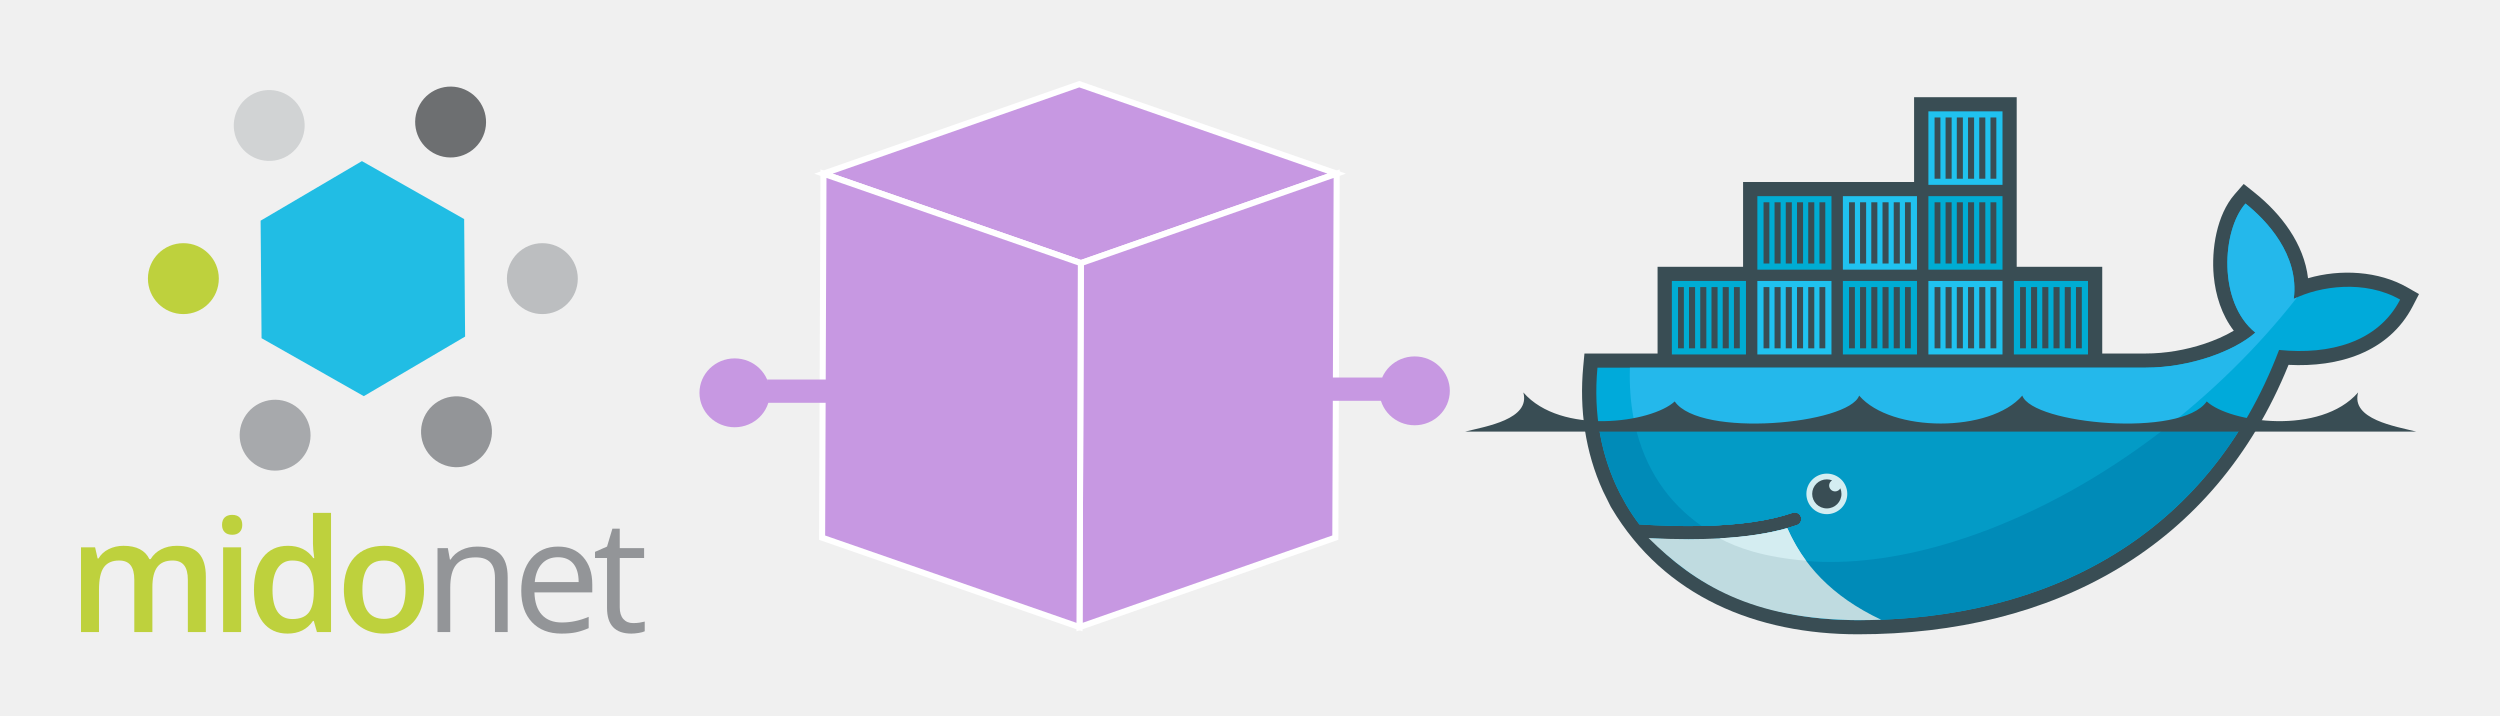
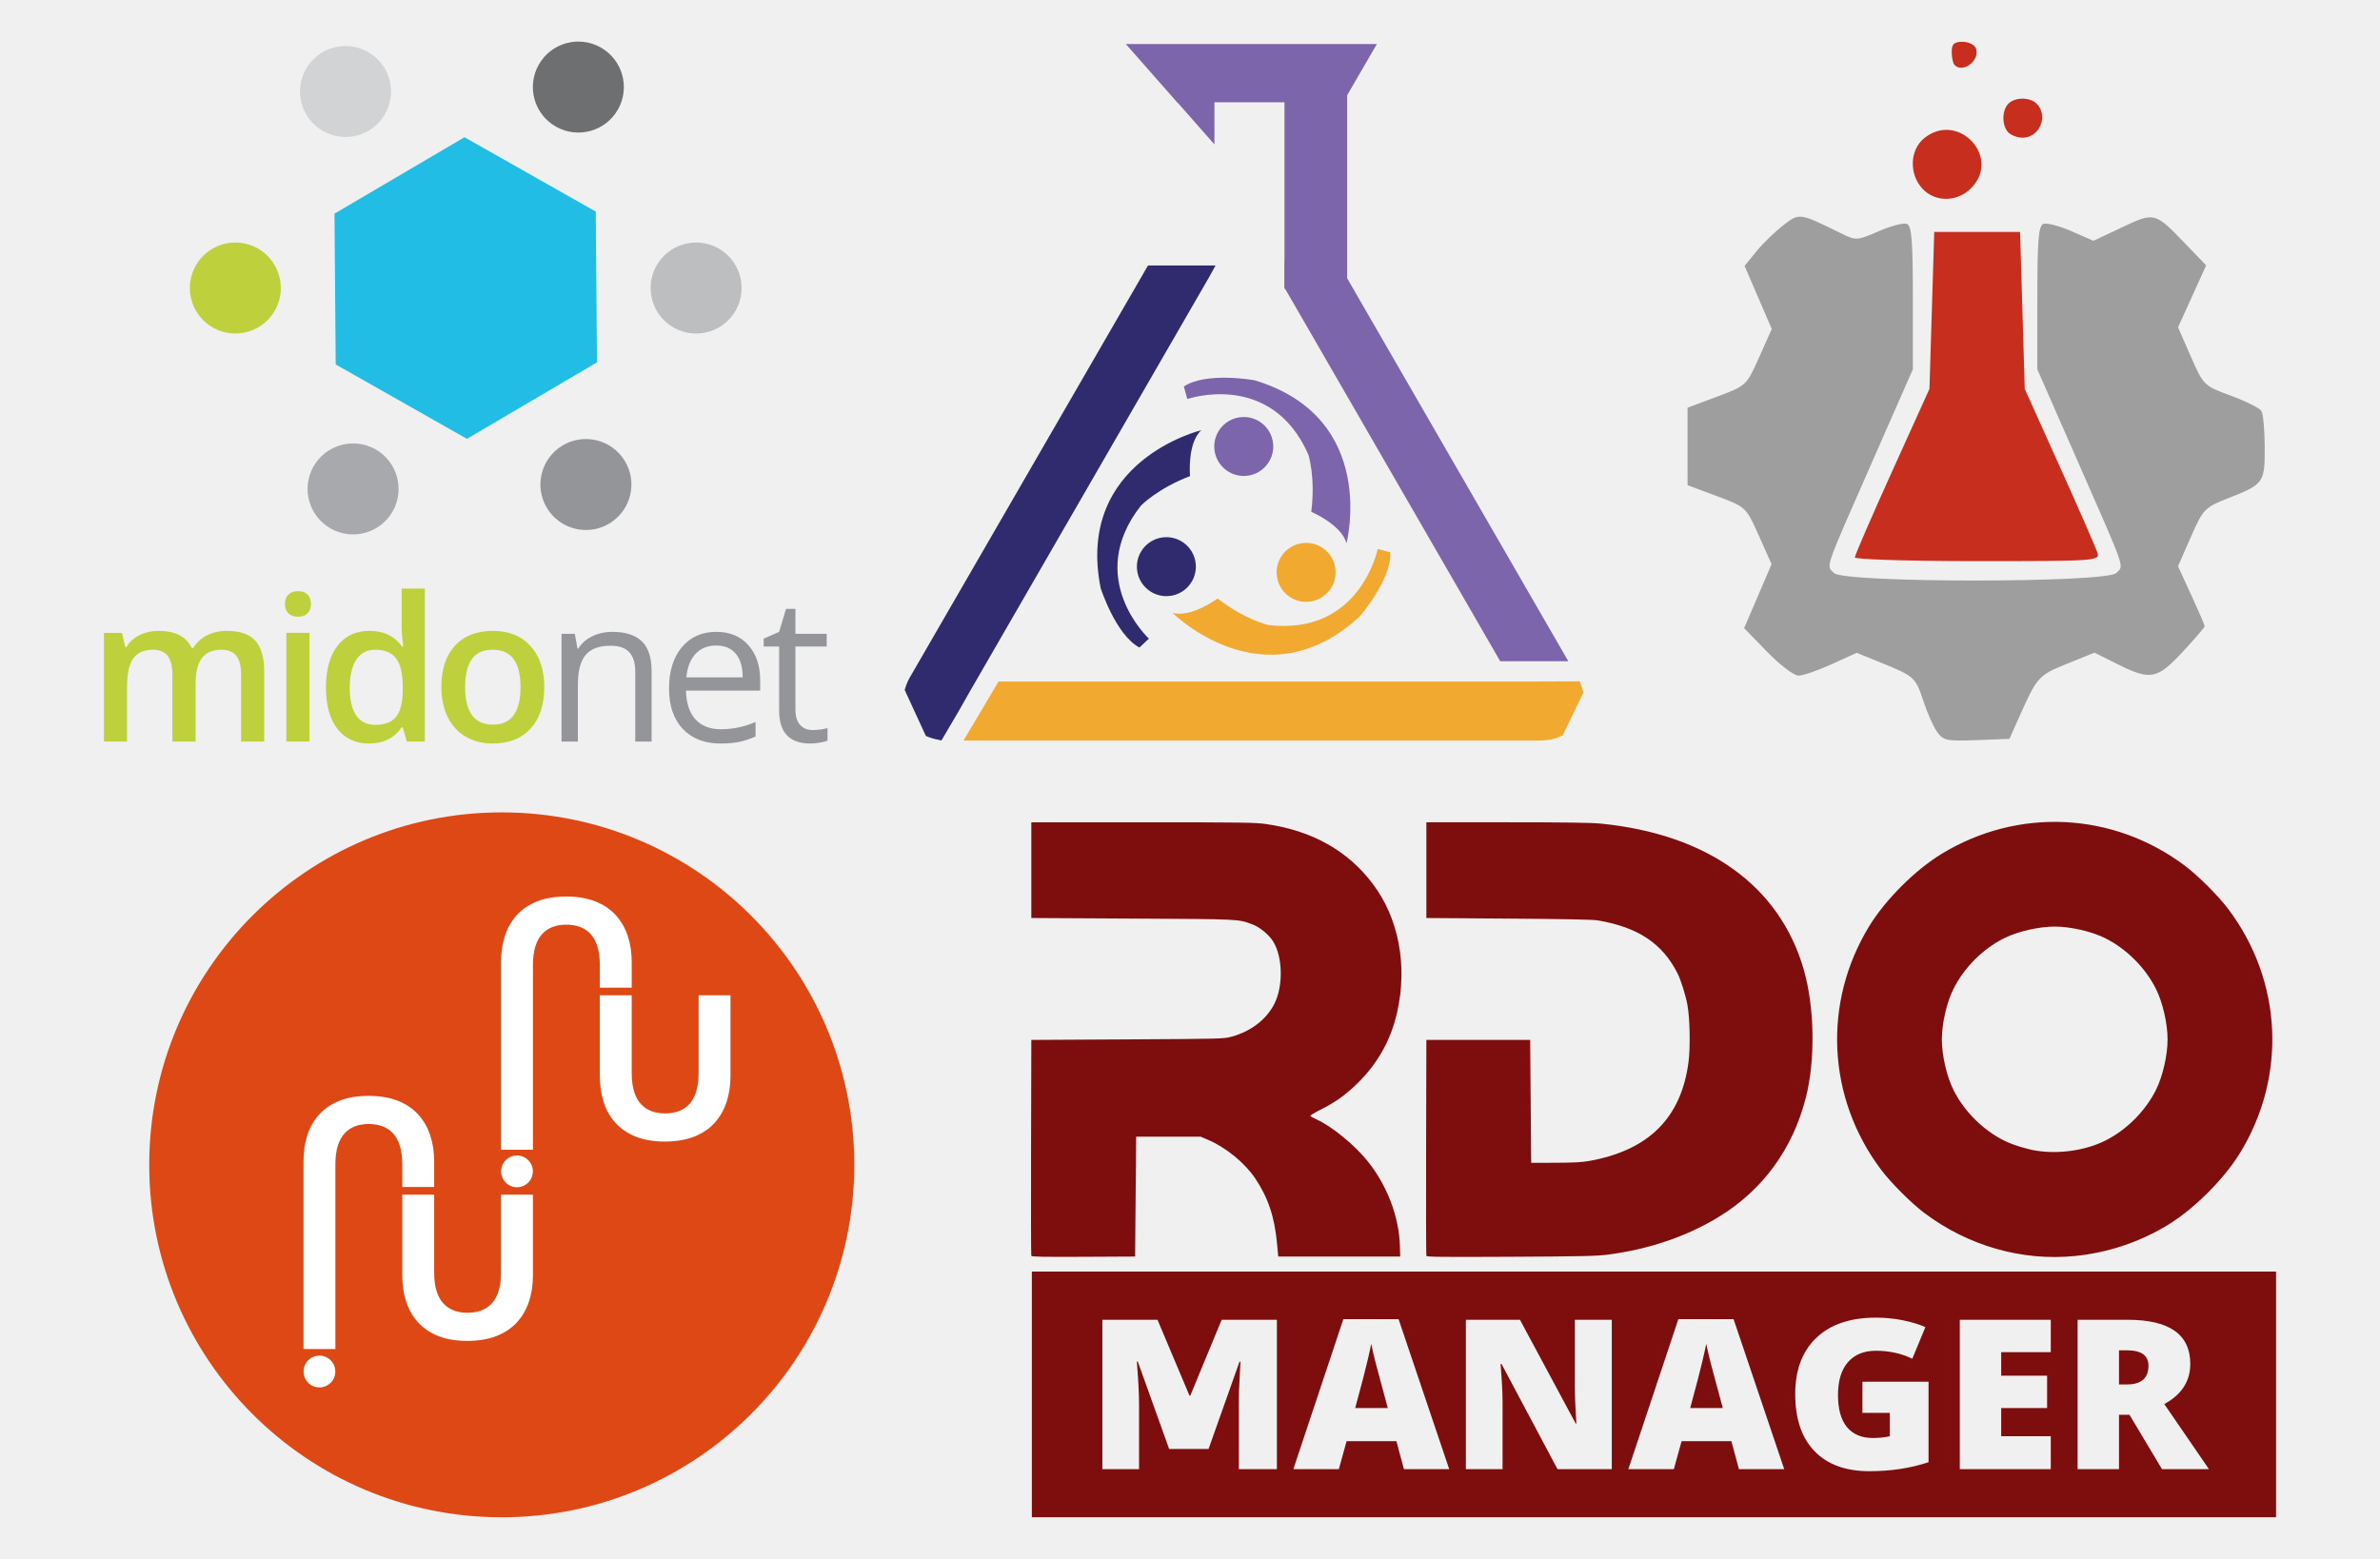
- <svg xmlns="http://www.w3.org/2000/svg" xmlns:xlink="http://www.w3.org/1999/xlink" id="svg21764" height="44.161mm" width="154.35mm" version="1.1" viewBox="0 0 546.912 156.478">
-   <defs>
+ <svg xmlns="http://www.w3.org/2000/svg" xmlns:xlink="http://www.w3.org/1999/xlink" id="svg21764" height="75.001mm" width="114.482mm" version="1.1" viewBox="0 0 405.648 265.752">
+   <defs id="defs15188">
    <clipPath id="SVGID_2_">
-       <use id="use5055" xlink:href="#SVGID_1_" height="100%" width="100%" y="0" x="0" overflow="visible" />
+       <use id="use5055" xlink:href="#SVGID_1_" height="100%" width="100%" y="0" x="0" overflow="visible" style="overflow:visible" />
    </clipPath>
    <rect id="SVGID_1_" y="-56.234" x="-56.164" height="275" width="800" />
  </defs>
-   <g id="layer1" transform="translate(-74.905 -53.588)">
-     <g id="g4332" transform="matrix(1.25 0 0 -1.25 83.991 222.24)">
-       <g id="g4323" transform="translate(-13.638 25.222)">
-         <path id="path22" d="m32.256 60.936c0 3.426 2.778 6.205 6.204 6.205 3.427 0 6.204-2.779 6.204-6.205 0-3.429-2.777-6.206-6.204-6.206-3.426 0-6.204 2.777-6.204 6.206" fill="#bed13d" />
-         <path id="path26" d="m95.084 60.936c0 3.426 2.778 6.205 6.203 6.205 3.428 0 6.204-2.779 6.204-6.205 0-3.429-2.776-6.206-6.204-6.206-3.425 0-6.203 2.777-6.203 6.206" fill="#bcbec0" />
-         <path id="path30" d="m50.248 93.032c2.922 1.786 6.741 0.864 8.53-2.058 1.786-2.923 0.865-6.741-2.057-8.53-2.924-1.788-6.742-0.866-8.531 2.058-1.786 2.922-0.866 6.742 2.058 8.53" fill="#d1d3d4" />
-         <path id="path34" d="m83.024 39.429c2.922 1.788 6.742 0.865 8.53-2.057 1.786-2.922 0.866-6.742-2.057-8.53-2.924-1.788-6.742-0.865-8.53 2.058-1.786 2.922-0.867 6.741 2.057 8.529" fill="#939598" />
-         <path id="path38" d="m88.265 93.753c2.987-1.673 4.052-5.457 2.379-8.444-1.676-2.99-5.457-4.054-8.446-2.379-2.99 1.676-4.055 5.456-2.377 8.447 1.673 2.987 5.455 4.052 8.444 2.376" fill="#6d6f71" />
-         <path id="path42" d="m57.548 38.946c2.987-1.675 4.054-5.455 2.379-8.446-1.676-2.988-5.457-4.052-8.445-2.377-2.99 1.676-4.054 5.455-2.379 8.446 1.674 2.988 5.456 4.053 8.445 2.377" fill="#a7a9ac" />
-         <path id="path46" d="m51.979 71.078 17.729 10.424 17.892-10.141 0.167-20.567-17.732-10.427-17.892 10.143-0.164 20.568z" fill="#21bde4" />
+   <g transform="matrix(1.25,0,0,-1.25,9.08383,156.7977)" id="g4332">
+     <g transform="translate(-13.638,25.222)" id="g4323">
+       <path style="fill:#bed13d" d="m 32.256,60.936 c 0,3.426 2.778,6.205 6.204,6.205 3.427,0 6.204,-2.779 6.204,-6.205 0,-3.429 -2.777,-6.206 -6.204,-6.206 -3.426,0 -6.204,2.777 -6.204,6.206" id="path22" />
+       <path style="fill:#bcbec0" d="m 95.084,60.936 c 0,3.426 2.778,6.205 6.203,6.205 3.428,0 6.204,-2.779 6.204,-6.205 0,-3.429 -2.776,-6.206 -6.204,-6.206 -3.425,0 -6.203,2.777 -6.203,6.206" id="path26" />
+       <path style="fill:#d1d3d4" d="m 50.248,93.032 c 2.922,1.786 6.741,0.864 8.53,-2.058 1.786,-2.923 0.865,-6.741 -2.057,-8.53 -2.924,-1.788 -6.742,-0.866 -8.531,2.058 -1.786,2.922 -0.866,6.742 2.058,8.53" id="path30" />
+       <path style="fill:#939598" d="m 83.024,39.429 c 2.922,1.788 6.742,0.865 8.53,-2.057 1.786,-2.922 0.866,-6.742 -2.057,-8.53 -2.924,-1.788 -6.742,-0.865 -8.53,2.058 -1.786,2.922 -0.867,6.741 2.057,8.529" id="path34" />
+       <path style="fill:#6d6f71" d="m 88.265,93.753 c 2.987,-1.673 4.052,-5.457 2.379,-8.444 -1.676,-2.99 -5.457,-4.054 -8.446,-2.379 -2.99,1.676 -4.055,5.456 -2.377,8.447 1.673,2.987 5.455,4.052 8.444,2.376" id="path38" />
+       <path style="fill:#a7a9ac" d="m 57.548,38.946 c 2.987,-1.675 4.054,-5.455 2.379,-8.446 -1.676,-2.988 -5.457,-4.052 -8.445,-2.377 -2.99,1.676 -4.054,5.455 -2.379,8.446 1.674,2.988 5.456,4.053 8.445,2.377" id="path42" />
+       <path style="fill:#21bde4" d="M 51.979,71.078 69.708,81.502 87.6,71.361 87.767,50.794 70.035,40.367 52.143,50.51 51.979,71.078 Z" id="path46" />
+     </g>
+     <g transform="matrix(0.59314,0,0,0.59314,-68.196,-3.9539)" id="g4314">
+       <g style="fill:#bed13d" id="g15205">
+         <path d="m 147.68,47.636 -5.334,0 0,15.417 c 0,1.912 -0.361,3.34 -1.085,4.282 -0.723,0.941 -1.853,1.414 -3.391,1.414 -2.047,0 -3.55,-0.667 -4.508,-2.001 -0.956,-1.334 -1.436,-3.553 -1.436,-6.657 l 0,-12.455 -5.309,0 0,25 4.158,0 0.744,-3.277 0.273,0 c 0.692,1.189 1.699,2.108 3.016,2.757 1.319,0.648 2.769,0.972 4.351,0.972 3.843,0 6.389,-1.312 7.639,-3.933 l 0.361,0 c 0.741,1.236 1.78,2.199 3.121,2.894 1.341,0.692 2.877,1.039 4.61,1.039 2.984,0 5.157,-0.754 6.52,-2.261 1.365,-1.506 2.046,-3.805 2.046,-6.895 l 0,-16.296 -5.311,0 0,15.417 c 0,1.912 -0.365,3.34 -1.096,4.282 -0.73,0.941 -1.864,1.414 -3.401,1.414 -2.065,0 -3.575,-0.644 -4.532,-1.934 -0.957,-1.287 -1.436,-3.266 -1.436,-5.932 l 0,-13.247 z" id="path50" />
+         <path d="m 173.86,47.637 -5.31,0 0,25 5.31,0 0,-25 z m -5.628,31.622 c 0,0.949 0.26,1.68 0.779,2.192 0.522,0.512 1.264,0.767 2.229,0.767 0.934,0 1.66,-0.255 2.18,-0.767 0.52,-0.512 0.78,-1.243 0.78,-2.192 0,-0.904 -0.26,-1.617 -0.78,-2.137 -0.52,-0.519 -1.246,-0.779 -2.18,-0.779 -0.965,0 -1.707,0.26 -2.229,0.779 -0.519,0.52 -0.779,1.233 -0.779,2.137" id="path52" />
+         <path d="m 189,51.481 c 2.187,0 3.773,0.61 4.771,1.839 0.994,1.228 1.505,3.224 1.535,5.978 l 0,0.749 c 0,3.148 -0.512,5.387 -1.535,6.712 -1.026,1.326 -2.629,1.99 -4.817,1.99 -1.867,0 -3.308,-0.758 -4.314,-2.271 -1.011,-1.516 -1.515,-3.676 -1.515,-6.477 0,-2.774 0.488,-4.885 1.469,-6.339 0.978,-1.454 2.447,-2.181 4.406,-2.181 m -1.424,-4.296 c -3.119,0 -5.553,1.131 -7.301,3.391 -1.748,2.26 -2.621,5.43 -2.621,9.515 0,4.1 0.886,7.291 2.657,9.573 1.769,2.283 4.222,3.424 7.358,3.424 3.282,0 5.784,-1.214 7.503,-3.638 l 0.269,0 c -0.254,1.792 -0.381,3.209 -0.381,4.248 l 0,9.109 5.333,0 0,-35.171 -4.161,0 -0.926,3.279 -0.246,0 c -1.705,-2.487 -4.2,-3.73 -7.484,-3.73" id="path56" />
+         <path d="m 209.65,60.182 c 0,-5.771 2.133,-8.657 6.396,-8.657 4.218,0 6.329,2.886 6.329,8.657 0,5.709 -2.124,8.567 -6.373,8.567 -2.233,0 -3.847,-0.738 -4.848,-2.216 -1.004,-1.477 -1.504,-3.593 -1.504,-6.351 m 18.193,0 c 0,-4.085 -1.047,-7.271 -3.14,-9.563 -2.096,-2.29 -5.011,-3.434 -8.746,-3.434 -2.337,0 -4.403,0.527 -6.195,1.581 -1.793,1.054 -3.173,2.569 -4.134,4.543 -0.965,1.974 -1.448,4.268 -1.448,6.873 0,4.052 1.039,7.218 3.118,9.493 2.081,2.275 5.01,3.413 8.792,3.413 3.618,0 6.481,-1.165 8.59,-3.492 2.109,-2.329 3.163,-5.467 3.163,-9.414" id="path60" />
      </g>
-       <g id="g4314" transform="matrix(.59314 0 0 .59314 -68.196 -3.9539)">
-         <g fill="#bed13d">
-           <path id="path50" d="m147.68 47.636h-5.334v15.417c0 1.912-0.361 3.34-1.085 4.282-0.723 0.941-1.853 1.414-3.391 1.414-2.047 0-3.55-0.667-4.508-2.001-0.956-1.334-1.436-3.553-1.436-6.657v-12.455h-5.309v25h4.158l0.744-3.277h0.273c0.692 1.189 1.699 2.108 3.016 2.757 1.319 0.648 2.769 0.972 4.351 0.972 3.843 0 6.389-1.312 7.639-3.933h0.361c0.741 1.236 1.78 2.199 3.121 2.894 1.341 0.692 2.877 1.039 4.61 1.039 2.984 0 5.157-0.754 6.52-2.261 1.365-1.506 2.046-3.805 2.046-6.895v-16.296h-5.311v15.417c0 1.912-0.365 3.34-1.096 4.282-0.73 0.941-1.864 1.414-3.401 1.414-2.065 0-3.575-0.644-4.532-1.934-0.957-1.287-1.436-3.266-1.436-5.932v-13.247z" />
-           <path id="path52" d="m173.86 47.637h-5.31v25h5.31v-25zm-5.628 31.622c0 0.949 0.26 1.68 0.779 2.192 0.522 0.512 1.264 0.767 2.229 0.767 0.934 0 1.66-0.255 2.18-0.767s0.78-1.243 0.78-2.192c0-0.904-0.26-1.617-0.78-2.137-0.52-0.519-1.246-0.779-2.18-0.779-0.965 0-1.707 0.26-2.229 0.779-0.519 0.52-0.779 1.233-0.779 2.137" />
-           <path id="path56" d="m189 51.481c2.187 0 3.773 0.61 4.771 1.839 0.994 1.228 1.505 3.224 1.535 5.978v0.749c0 3.148-0.512 5.387-1.535 6.712-1.026 1.326-2.629 1.99-4.817 1.99-1.867 0-3.308-0.758-4.314-2.271-1.011-1.516-1.515-3.676-1.515-6.477 0-2.774 0.488-4.885 1.469-6.339 0.978-1.454 2.447-2.181 4.406-2.181m-1.424-4.296c-3.119 0-5.553 1.131-7.301 3.391s-2.621 5.43-2.621 9.515c0 4.1 0.886 7.291 2.657 9.573 1.769 2.283 4.222 3.424 7.358 3.424 3.282 0 5.784-1.214 7.503-3.638h0.269c-0.254 1.792-0.381 3.209-0.381 4.248v9.109h5.333v-35.171h-4.161l-0.926 3.279h-0.246c-1.705-2.487-4.2-3.73-7.484-3.73" />
-           <path id="path60" d="m209.65 60.182c0-5.771 2.133-8.657 6.396-8.657 4.218 0 6.329 2.886 6.329 8.657 0 5.709-2.124 8.567-6.373 8.567-2.233 0-3.847-0.738-4.848-2.216-1.004-1.477-1.504-3.593-1.504-6.351m18.193 0c0-4.085-1.047-7.271-3.14-9.563-2.096-2.29-5.011-3.434-8.746-3.434-2.337 0-4.403 0.527-6.195 1.581-1.793 1.054-3.173 2.569-4.134 4.543-0.965 1.974-1.448 4.268-1.448 6.873 0 4.052 1.039 7.218 3.118 9.493 2.081 2.275 5.01 3.413 8.792 3.413 3.618 0 6.481-1.165 8.59-3.492 2.109-2.329 3.163-5.467 3.163-9.414" />
-         </g>
-         <g fill="#939598">
-           <path id="path64" d="m248.76 47.636v16.027c0 2.017-0.46 3.526-1.377 4.52-0.92 0.995-2.358 1.492-4.317 1.492-2.591 0-4.492-0.702-5.697-2.102-1.206-1.401-1.806-3.715-1.806-6.941v-12.996h-3.753v24.772h3.052l0.61-3.389h0.18c0.767 1.219 1.845 2.166 3.231 2.837 1.388 0.67 2.933 1.006 4.636 1.006 2.98 0 5.226-0.719 6.733-2.158 1.506-1.44 2.261-3.742 2.261-6.906v-16.162h-3.753z" />
-           <path id="path68" d="m267.35 69.719c-1.989 0-3.573-0.646-4.758-1.942-1.181-1.296-1.881-3.089-2.092-5.38h12.953c0 2.365-0.528 4.178-1.582 5.436-1.055 1.257-2.562 1.886-4.521 1.886m1.019-22.534c-3.664 0-6.551 1.117-8.668 3.344-2.119 2.232-3.177 5.328-3.177 9.291 0 3.993 0.982 7.166 2.948 9.516 1.969 2.35 4.608 3.527 7.924 3.527 3.103 0 5.558-1.021 7.368-3.064 1.81-2.042 2.711-4.735 2.711-8.08v-2.373h-17.063c0.076-2.908 0.808-5.117 2.204-6.622 1.392-1.508 3.355-2.26 5.886-2.26 2.667 0 5.304 0.555 7.911 1.672v-3.344c-1.326-0.574-2.582-0.985-3.761-1.233-1.185-0.25-2.613-0.374-4.283-0.374" />
-           <path id="path72" d="m289.56 50.282c0.662 0 1.303 0.047 1.921 0.146 0.616 0.097 1.107 0.2 1.47 0.304v-2.867c-0.409-0.196-1.007-0.359-1.797-0.487-0.793-0.127-1.503-0.193-2.139-0.193-4.789 0-7.185 2.523-7.185 7.571v14.737h-3.548v1.809l3.548 1.561 1.583 5.288h2.168v-5.743h7.188v-2.915h-7.188v-14.577c0-1.494 0.355-2.639 1.061-3.435 0.71-0.8 1.682-1.199 2.918-1.199" />
-         </g>
+       <g style="fill:#939598" id="g15211">
+         <path d="m 248.76,47.636 0,16.027 c 0,2.017 -0.46,3.526 -1.377,4.52 -0.92,0.995 -2.358,1.492 -4.317,1.492 -2.591,0 -4.492,-0.702 -5.697,-2.102 -1.206,-1.401 -1.806,-3.715 -1.806,-6.941 l 0,-12.996 -3.753,0 0,24.772 3.052,0 0.61,-3.389 0.18,0 c 0.767,1.219 1.845,2.166 3.231,2.837 1.388,0.67 2.933,1.006 4.636,1.006 2.98,0 5.226,-0.719 6.733,-2.158 1.506,-1.44 2.261,-3.742 2.261,-6.906 l 0,-16.162 -3.753,0 z" id="path64" />
+         <path d="m 267.35,69.719 c -1.989,0 -3.573,-0.646 -4.758,-1.942 -1.181,-1.296 -1.881,-3.089 -2.092,-5.38 l 12.953,0 c 0,2.365 -0.528,4.178 -1.582,5.436 -1.055,1.257 -2.562,1.886 -4.521,1.886 m 1.019,-22.534 c -3.664,0 -6.551,1.117 -8.668,3.344 -2.119,2.232 -3.177,5.328 -3.177,9.291 0,3.993 0.982,7.166 2.948,9.516 1.969,2.35 4.608,3.527 7.924,3.527 3.103,0 5.558,-1.021 7.368,-3.064 1.81,-2.042 2.711,-4.735 2.711,-8.08 l 0,-2.373 -17.063,0 c 0.076,-2.908 0.808,-5.117 2.204,-6.622 1.392,-1.508 3.355,-2.26 5.886,-2.26 2.667,0 5.304,0.555 7.911,1.672 l 0,-3.344 c -1.326,-0.574 -2.582,-0.985 -3.761,-1.233 -1.185,-0.25 -2.613,-0.374 -4.283,-0.374" id="path68" />
+         <path d="m 289.56,50.282 c 0.662,0 1.303,0.047 1.921,0.146 0.616,0.097 1.107,0.2 1.47,0.304 l 0,-2.867 c -0.409,-0.196 -1.007,-0.359 -1.797,-0.487 -0.793,-0.127 -1.503,-0.193 -2.139,-0.193 -4.789,0 -7.185,2.523 -7.185,7.571 l 0,14.737 -3.548,0 0,1.809 3.548,1.561 1.583,5.288 2.168,0 0,-5.743 7.188,0 0,-2.915 -7.188,0 0,-14.577 c 0,-1.494 0.355,-2.639 1.061,-3.435 0.71,-0.8 1.682,-1.199 2.918,-1.199" id="path72" />
      </g>
    </g>
-     <g id="layer1-8-6" transform="matrix(.2888 0 0 .2888 204.41 -14.555)">
-       <g id="g7616-4-7" transform="translate(-122 44)">
-         <g id="g6888-8-0" fill="#c798e2" transform="matrix(1.1475 0 0 1.1475 87.661 133.31)">
-           <g id="g6890-2-5" enable-background="new    " fill="#c798e2">
-             <g id="g6892-8-8">
-               <polygon id="polygon6894-8-7" stroke="#fff" points="351.6 106.68 521.52 165.73 352.66 224.8 182.73 165.76" stroke-miterlimit="10" stroke-width="4" fill="#c798e2" />
-             </g>
-             <g id="g6896-6-9">
-               <polygon id="polygon6898-9-6" stroke="#fff" points="352.66 224.8 521.52 165.73 520.63 406 351.75 465.08" stroke-miterlimit="10" stroke-width="4" fill="#c798e2" />
-             </g>
-             <g id="g6900-5-5">
-               <polygon id="polygon6902-5-2" stroke="#fff" points="182.73 165.76 352.66 224.8 351.75 465.08 181.83 406.03" stroke-miterlimit="10" stroke-width="4" fill="#c798e2" />
-             </g>
-           </g>
-         </g>
-         <g id="g7569-2-9" transform="matrix(5.3279 0 0 5.3279 -880.17 -1005.5)">
-           <g id="g7554-67-4" fill="#c798e2">
-             <ellipse id="path7550-6-3" rx="5.003" ry="4.895" cy="280.32" cx="305.06" />
-             <path id="path7552-5-3" d="m300.38 281.74h-9.062v-3.312h9.125z" fill-rule="evenodd" />
-           </g>
-         </g>
-         <g id="g7554-6-7-4" fill="#c798e2" transform="matrix(-5.3279 0 0 5.3279 1855.4 -1004)">
-           <ellipse id="path7550-5-7-7" rx="5.003" ry="4.895" cy="280.32" cx="305.06" />
-           <path id="path7552-2-8-0" d="m300.38 281.74h-9.062v-3.312h9.125z" fill-rule="evenodd" />
-         </g>
-       </g>
+   </g>
+   <g id="g15046" transform="matrix(0.1717637,0,0,0.1717638,25.99907,179.4498)">
+     <g transform="translate(-1061.259,-782.6469)" id="g15019">
+       <path id="path15021" d="m 2036.771,925.551 0.5,-59.5 32,0 32,0 7.839,3.381 c 17.581,7.581 36.134,22.836 46.362,38.12 12.805,19.134 19.097,37.923 21.597,64.5 l 1.223,13 60.489,0 60.489,0 -0.242,-10 c -0.708,-29.245 -12.673,-60.715 -32.318,-85 -13.032,-16.11 -35.113,-34.111 -50.464,-41.139 -2.991,-1.369 -5.691,-2.898 -5.999,-3.396 -0.308,-0.498 4.061,-3.225 9.71,-6.059 13.388,-6.718 22.501,-12.939 32.781,-22.377 22.734,-20.873 36.924,-45.156 43.55,-74.528 10.452,-46.335 1.574,-93.159 -24.144,-127.348 -24.8,-32.969 -60.251,-52.874 -105.804,-59.409 -10.865,-1.559 -23.11,-1.732 -122.571,-1.737 l -110.5,-0.005 0,47.5 0,47.5 100.5,0.557 c 108.143,0.599 104.657,0.428 119.042,5.844 7.346,2.766 16.403,10.297 20.563,17.098 9.447,15.447 9.931,44.169 1.039,61.716 -7.822,15.435 -23.024,27.153 -42.144,32.485 -7.952,2.218 -8.568,2.234 -103.5,2.765 l -95.5,0.533 -0.258,106.5 c -0.142,58.575 -0.042,107.067 0.222,107.759 0.379,0.994 11.268,1.205 51.758,1 l 51.278,-0.259 z m 468.5,57.62 c 40.859,-5.317 78.16,-17.98 109.895,-37.309 43.85,-26.707 73.607,-67.403 86.656,-118.511 9.567,-37.471 8.713,-89.664 -2.082,-127.141 -23.918,-83.038 -95.292,-134.362 -201.469,-144.873 -9.396,-0.93 -35.18,-1.287 -93,-1.287 l -80,-1.8e-4 0,47.5 0,47.5 81.5,0.582 c 55.534,0.397 83.73,0.959 88.5,1.765 39.973,6.753 64.222,22.863 79.255,52.653 3.253,6.447 8.016,21.619 9.781,31.158 2.482,13.418 3.026,42.175 1.077,56.954 -7.306,55.387 -39.591,87.485 -98.613,98.042 -7.094,1.269 -15.578,1.718 -33.5,1.772 l -24,0.073 -0.5,-61 -0.5,-61 -51.5,0 -51.5,0 -0.258,106.5 c -0.142,58.575 -0.03,107.098 0.249,107.829 0.418,1.096 15.125,1.255 83.758,0.906 70.659,-0.36 85.217,-0.679 96.251,-2.115 z m 463.644,1.341 c 32.958,-3.307 64.442,-13.876 92.511,-31.056 25.977,-15.899 55.381,-45.323 71.324,-71.372 46.527,-76.016 41.93,-170.626 -11.756,-241.961 -9.713,-12.907 -29.89,-33.083 -42.797,-42.797 -71.362,-53.706 -165.964,-58.271 -242.083,-11.681 -25.977,15.899 -55.381,45.323 -71.324,71.372 -46.527,76.016 -41.93,170.626 11.756,241.961 9.713,12.906 29.89,33.083 42.797,42.797 43.458,32.706 97.018,48.01 149.571,42.737 z m -38.358,-104.512 c -9.63,-1.499 -23.907,-5.974 -32.023,-10.037 -21.067,-10.546 -39.629,-29.108 -50.175,-50.175 -6.766,-13.517 -11.576,-34.389 -11.576,-50.237 0,-15.848 4.81,-36.721 11.576,-50.237 10.546,-21.067 29.108,-39.629 50.175,-50.175 13.517,-6.766 34.389,-11.576 50.237,-11.576 15.848,0 36.721,4.81 50.237,11.576 20.986,10.506 39.669,29.189 50.175,50.175 6.766,13.517 11.576,34.389 11.576,50.237 0,15.848 -4.81,36.721 -11.576,50.237 -10.505,20.986 -29.189,39.669 -50.175,50.175 -19.555,9.789 -45.557,13.602 -68.452,10.037 z" style="fill:#7e0e0e" />
    </g>
-     <g id="g5049" transform="matrix(.7308 0 0 .7308 394.31 74.298)">
-       <clipPath id="clipPath5192">
-         <use id="use5194" xlink:href="#SVGID_1_" height="100%" width="100%" y="0" x="0" overflow="visible" />
-       </clipPath>
-       <path id="path5057" d="m166.65 51.535h25.594v25.951h12.948c5.976 0 12.121-1.056 17.783-2.96 2.781-0.933 5.899-2.234 8.646-3.87-3.614-4.68-5.458-10.588-6.002-16.41-0.735-7.92 0.871-18.232 6.279-24.43l2.69-3.087 3.206 2.558c8.074 6.434 14.861 15.418 16.057 25.664 9.723-2.834 21.132-2.164 29.704 2.739l3.512 2.01-1.851 3.582c-7.245 14.023-22.392 18.371-37.204 17.6-22.161 54.74-70.408 80.656-128.91 80.656-30.225 0-57.954-11.205-73.743-37.792l-0.26-0.439-2.299-4.64c-5.346-11.71-7.12-24.535-5.916-37.347l0.359-3.837h21.89v-25.951h25.595v-25.381h51.192v-25.388h30.719v50.769z" fill-rule="evenodd" clip-path="url(#SVGID_2_)" clip-rule="evenodd" fill="#394d54" />
-       <path id="path5059" d="m249.58 61.137c1.716-13.23-8.266-23.621-14.459-28.552-7.135 8.178-8.244 29.614 2.948 38.64-6.245 5.502-19.404 10.49-32.879 10.49h-164.05c-1.31 13.949 1.161 26.796 6.801 37.796l1.866 3.384c1.181 1.991 2.472 3.911 3.869 5.756 6.744 0.43 12.962 0.576 18.649 0.456h0.003c11.178-0.248 20.301-1.555 27.217-3.935 1.031-0.354 2.148 0.19 2.505 1.209 0.358 1.018-0.187 2.134-1.214 2.484-0.918 0.317-1.879 0.609-2.869 0.896h-0.005c-5.443 1.541-11.281 2.579-18.811 3.036 0.444 0.009-0.464 0.068-0.468 0.068-0.256 0.018-0.578 0.052-0.836 0.065-2.965 0.168-6.163 0.203-9.434 0.203-3.579 0-7.103-0.069-11.041-0.269l-0.101 0.065c13.671 15.238 35.041 24.373 61.831 24.373 56.696 0 104.79-24.922 126.08-80.883 15.109 1.538 29.631-2.28 36.238-15.068-10.52-6.009-24.05-4.089-31.84-0.205" clip-path="url(#SVGID_2_)" fill="#00aada" />
-       <path id="path5061" d="m249.58 61.137c1.716-13.23-8.266-23.621-14.459-28.552-7.135 8.178-8.244 29.614 2.948 38.64-6.245 5.502-19.404 10.49-32.879 10.49h-154.34c-0.671 21.362 7.324 37.582 21.47 47.392h0.003c11.178-0.248 20.301-1.555 27.217-3.935 1.031-0.354 2.148 0.19 2.505 1.209 0.358 1.018-0.187 2.134-1.214 2.484-0.918 0.317-1.879 0.609-2.869 0.896h-0.005c-5.443 1.541-11.78 2.71-19.312 3.17-0.006 0-0.183-0.172-0.183-0.172 19.293 9.813 47.271 9.78 79.351-2.438 35.966-13.703 69.435-39.812 92.786-69.671-0.349 0.162-0.693 0.319-1.023 0.487" clip-path="url(#SVGID_2_)" fill="#24b8eb" />
-       <path id="path5063" d="m41.451 98.665c1.017 7.476 3.222 14.473 6.492 20.847l1.866 3.383c1.181 1.992 2.472 3.912 3.869 5.757 6.744 0.43 12.962 0.576 18.652 0.456 11.178-0.248 20.301-1.555 27.217-3.935 1.03-0.354 2.148 0.19 2.505 1.209 0.358 1.018-0.187 2.134-1.214 2.485-0.918 0.316-1.879 0.608-2.869 0.895h-0.005c-5.443 1.541-11.749 2.645-19.28 3.105-0.255 0.017-0.707 0.02-0.969 0.032-2.961 0.166-6.13 0.268-9.399 0.268-3.578 0-7.237-0.067-11.176-0.268 13.67 15.238 35.174 24.405 61.964 24.405 48.54 0 90.765-18.27 115.28-58.64h-192.93z" clip-path="url(#SVGID_2_)" fill="#008bb8" />
-       <path id="path5065" d="m52.334 98.665c2.901 13.124 9.875 23.422 19.996 30.442 11.178-0.248 20.301-1.555 27.217-3.935 1.03-0.354 2.147 0.19 2.504 1.209 0.359 1.018-0.187 2.134-1.213 2.485-0.918 0.316-1.879 0.608-2.869 0.895h-0.005c-5.443 1.541-11.882 2.645-19.413 3.105 19.293 9.815 47.191 9.673 79.269-2.545 19.402-7.396 38.076-18.399 54.833-31.657h-160.32z" clip-path="url(#SVGID_2_)" fill="#039bc6" />
-       <g clip-rule="evenodd" fill-rule="evenodd">
-         <path id="path5067" d="m81.991 57.6h1.754v18.336h-1.754v-18.336zm-3.361 0h1.821v18.336h-1.821v-18.336zm-3.36 0h1.823v18.336h-1.823v-18.336zm-3.362 0h1.821v18.336h-1.821v-18.336zm-3.363 0h1.822v18.336h-1.822v-18.336zm-3.29 0h1.752v18.336h-1.752v-18.336zm-1.845-1.835h22.182v22.002h-22.182v-22.002z" clip-path="url(#SVGID_2_)" fill="#00acd3" />
-         <path id="path5069" d="m107.59 32.214h1.753v18.334h-1.753v-18.334zm-3.359 0h1.821v18.334h-1.821v-18.334zm-3.362 0h1.819v18.334h-1.819v-18.334zm-3.366 0h1.823v18.334h-1.823v-18.334zm-3.355 0h1.82v18.334h-1.82v-18.334zm-3.293 0h1.75v18.334h-1.75v-18.334zm-1.851-1.833h22.186v22.001h-22.186v-22.001z" clip-path="url(#SVGID_2_)" fill="#00acd3" />
-         <path id="path5071" d="m107.59 57.6h1.753v18.336h-1.753v-18.336zm-3.359 0h1.821v18.336h-1.821v-18.336zm-3.362 0h1.819v18.336h-1.819v-18.336zm-3.366 0h1.823v18.336h-1.823v-18.336zm-3.355 0h1.82v18.336h-1.82v-18.336zm-3.293 0h1.75v18.336h-1.75v-18.336zm-1.851-1.835h22.186v22.002h-22.186v-22.002z" clip-path="url(#SVGID_2_)" fill="#20c2ef" />
-         <path id="path5073" d="m133.19 57.6h1.751v18.336h-1.751v-18.336zm-3.364 0h1.823v18.336h-1.823v-18.336zm-3.358 0h1.82v18.336h-1.82v-18.336zm-3.361 0h1.82v18.336h-1.82v-18.336zm-3.364 0h1.821v18.336h-1.821v-18.336zm-3.292 0h1.752v18.336h-1.752v-18.336zm-1.845-1.835h22.185v22.002h-22.185v-22.002z" clip-path="url(#SVGID_2_)" fill="#00acd3" />
-         <path id="path5075" d="m133.19 32.214h1.751v18.334h-1.751v-18.334zm-3.364 0h1.823v18.334h-1.823v-18.334zm-3.358 0h1.82v18.334h-1.82v-18.334zm-3.361 0h1.82v18.334h-1.82v-18.334zm-3.364 0h1.821v18.334h-1.821v-18.334zm-3.292 0h1.752v18.334h-1.752v-18.334zm-1.845-1.833h22.185v22.001h-22.185v-22.001z" clip-path="url(#SVGID_2_)" fill="#20c2ef" />
-         <path id="path5077" d="m158.79 57.6h1.754v18.336h-1.754v-18.336zm-3.362 0h1.822v18.336h-1.822v-18.336zm-3.361 0h1.82v18.336h-1.82v-18.336zm-3.36 0h1.82v18.336h-1.82v-18.336zm-3.362 0h1.821v18.336h-1.821v-18.336zm-3.294 0h1.753v18.336h-1.753v-18.336zm-1.847-1.835h22.185v22.002h-22.185v-22.002z" clip-path="url(#SVGID_2_)" fill="#20c2ef" />
-         <path id="path5079" d="m158.79 32.214h1.754v18.334h-1.754v-18.334zm-3.362 0h1.822v18.334h-1.822v-18.334zm-3.361 0h1.82v18.334h-1.82v-18.334zm-3.36 0h1.82v18.334h-1.82v-18.334zm-3.362 0h1.821v18.334h-1.821v-18.334zm-3.294 0h1.753v18.334h-1.753v-18.334zm-1.847-1.833h22.185v22.001h-22.185v-22.001z" clip-path="url(#SVGID_2_)" fill="#00acd3" />
-         <path id="path5081" d="m158.79 6.827h1.754v18.337h-1.754v-18.337zm-3.362 0h1.822v18.337h-1.822v-18.337zm-3.361 0h1.82v18.337h-1.82v-18.337zm-3.36 0h1.82v18.337h-1.82v-18.337zm-3.362 0h1.821v18.337h-1.821v-18.337zm-3.294 0h1.753v18.337h-1.753v-18.337zm-1.847-1.832h22.185v22.001h-22.185v-22.001z" clip-path="url(#SVGID_2_)" fill="#20c2ef" />
-         <path id="path5083" d="m184.38 57.6h1.751v18.336h-1.751v-18.336zm-3.36 0h1.82v18.336h-1.82v-18.336zm-3.364 0h1.821v18.336h-1.821v-18.336zm-3.359 0h1.821v18.336h-1.821v-18.336zm-3.36 0h1.818v18.336h-1.818v-18.336zm-3.292 0h1.749v18.336h-1.749v-18.336zm-1.85-1.835h22.182v22.002h-22.182v-22.002z" clip-path="url(#SVGID_2_)" fill="#00acd3" />
-         <path id="path5085" d="m109.8 113.44c3.38 0 6.122 2.717 6.122 6.066 0 3.355-2.742 6.07-6.122 6.07-3.382 0-6.12-2.715-6.12-6.07 0-3.349 2.738-6.066 6.12-6.066" clip-path="url(#SVGID_2_)" fill="#d4edf1" />
-         <path id="path5087" d="m109.8 115.16c0.559 0 1.092 0.109 1.583 0.297-0.531 0.306-0.892 0.881-0.892 1.536 0 0.979 0.8 1.773 1.789 1.773 0.677 0 1.265-0.37 1.567-0.924 0.216 0.515 0.333 1.075 0.333 1.667 0 2.401-1.961 4.35-4.38 4.35-2.421 0-4.385-1.948-4.385-4.35 0-2.398 1.964-4.349 4.385-4.349" clip-path="url(#SVGID_2_)" fill="#394d54" />
-         <path id="path5089" d="m1.548 100.86h134.06 16.579 134.06c-6.202-1.561-19.616-3.665-17.402-11.723-11.272 12.937-38.458 9.075-45.318 2.697-7.637 10.989-52.114 6.812-55.214-1.75-9.577 11.147-39.256 11.147-48.836 0-3.103 8.562-47.574 12.739-55.214 1.75-6.863 6.378-34.045 10.239-45.316-2.697 2.211 8.058-11.203 10.162-17.403 11.723" clip-path="url(#SVGID_2_)" fill="#394d54" />
-       </g>
-       <path id="path5091" d="m126.07 157.18c-15.157-7.134-23.478-16.826-28.108-27.414-5.629 1.594-12.396 2.611-20.26 3.05-2.964 0.167-6.077 0.247-9.347 0.247-3.771 0-7.743-0.111-11.91-0.329 13.898 13.777 30.995 24.384 62.657 24.575 2.335 0 4.659-0.042 6.968-0.129" clip-path="url(#SVGID_2_)" fill="#bfdbe0" />
-       <path id="path5093" d="m103.6 139.53c-2.098-2.822-4.13-6.37-5.626-9.767-5.634 1.594-12.401 2.611-20.265 3.05 5.4 2.908 13.128 5.601 25.891 6.717" clip-path="url(#SVGID_2_)" fill="#d4edf1" />
+     <g transform="matrix(6.68738,0,0,6.68738,-520.1123,-3538.467)" id="g15041">
+       <path style="opacity:1;fill:#7e0e0e;fill-opacity:1;stroke:none;stroke-width:8.1;stroke-miterlimit:4;stroke-dasharray:none;stroke-dashoffset:0;stroke-opacity:1" d="m 18.562,464.074 0,243.852 1234.619,0 0,-243.852 -1234.619,0 z m 837.371,45.717 c 9.569,0 18.583,0.879 27.043,2.637 8.529,1.758 15.948,3.987 22.258,6.691 l -13,31.434 c -10.956,-5.273 -22.986,-7.908 -36.092,-7.908 -11.996,0 -21.288,3.818 -27.875,11.457 -6.518,7.571 -9.777,18.421 -9.777,32.549 0,13.858 2.946,24.438 8.84,31.738 5.963,7.233 14.527,10.85 25.691,10.85 6.102,0 11.718,-0.575 16.85,-1.725 l 0,-23.219 -27.146,0 0,-30.928 65.631,0 0,79.902 c -17.821,5.949 -37.409,8.924 -58.766,8.924 -23.437,0 -41.57,-6.626 -54.398,-19.875 -12.759,-13.249 -19.139,-32.143 -19.139,-56.682 0,-23.93 7.003,-42.554 21.01,-55.871 14.007,-13.317 33.631,-19.975 58.871,-19.975 z m -528.275,1.521 54.814,0 50.238,148.852 -44.934,0 -7.488,-27.783 -49.406,0 -7.697,27.783 -45.141,0 49.613,-148.852 z m 332.422,0 54.814,0 50.236,148.852 -44.932,0 -7.49,-27.783 -49.404,0 -7.697,27.783 -45.141,0 49.613,-148.852 z m -571.545,0.607 54.711,0 31.723,75.252 0.832,0 31.1,-75.252 54.814,0 0,148.244 -37.756,0 0,-64.996 c 0,-3.38 0.034,-7.132 0.104,-11.256 0.139,-4.124 0.625,-14.228 1.457,-30.316 l -0.938,0 -30.684,86.568 -39.107,0 -31.1,-86.771 -0.936,0 c 1.456,18.184 2.184,32.312 2.184,42.385 l 0,64.387 -36.404,0 0,-148.244 z m 360.713,0 53.67,0 55.334,103.021 0.625,0 c -0.971,-14.939 -1.457,-26.938 -1.457,-35.996 l 0,-67.025 36.611,0 0,148.244 -53.877,0 -55.543,-104.439 -0.936,0 c 1.317,16.427 1.977,28.966 1.977,37.619 l 0,66.82 -36.404,0 0,-148.244 z m 490.104,0 90.281,0 0,32.143 -49.197,0 0,23.322 45.557,0 0,32.145 -45.557,0 0,27.984 49.197,0 0,32.65 -90.281,0 0,-148.244 z m 116.908,0 49.822,0 c 41.327,0 61.99,14.602 61.99,43.805 0,17.17 -8.598,30.453 -25.795,39.85 l 44.309,64.59 -46.596,0 -32.244,-53.943 -10.4,0 0,53.943 -41.086,0 0,-148.244 z m -700.934,23.828 c -0.624,3.448 -1.872,9.126 -3.744,17.035 -1.803,7.909 -5.86,23.492 -12.17,46.746 l 32.348,0 -6.553,-24.336 c -1.526,-5.408 -3.398,-12.405 -5.617,-20.99 -2.15,-8.585 -3.57,-14.737 -4.264,-18.455 z m 332.42,0 c -0.624,3.448 -1.872,9.126 -3.744,17.035 -1.803,7.909 -5.858,23.492 -12.168,46.746 l 32.346,0 -6.551,-24.336 c -1.526,-5.408 -3.398,-12.405 -5.617,-20.99 -2.15,-8.585 -3.572,-14.737 -4.266,-18.455 z m 409.6,6.49 0,33.867 7.695,0 c 14.354,0 21.531,-6.186 21.531,-18.557 0,-10.207 -7.039,-15.311 -21.115,-15.311 l -8.111,0 z" transform="matrix(0.1495354,0,0,0.1495354,205.4743,492.2305)" id="rect15039" />
+       <g transform="scale(1.012804,0.9873581)" style="font-style:normal;font-variant:normal;font-weight:800;font-stretch:normal;font-size:31.451px;line-height:125%;font-family:'open sans';-inkscape-font-specification:'open sans Ultra-Bold';letter-spacing:0px;word-spacing:0px;fill:#ffffff;fill-opacity:1;stroke:none;stroke-width:1px;stroke-linecap:butt;stroke-linejoin:miter;stroke-opacity:1" id="text15035" />
    </g>
  </g>
+   <g id="g3203" transform="matrix(0.6109337,0,0,-0.6109338,126.112,321.7714)">
+     <path d="m 113.852,452.614 -66.402,-114.876 c -0.519,-0.896 -0.942,-1.849 -1.247,-2.825 l -0.235,-0.755 0.331,-0.724 5.237,-11.374 0.34,-0.74 0.761,-0.306 c 0.758,-0.303 1.499,-0.488 2.122,-0.625 l 1.466,-0.326 0.757,1.29 4.242,7.224 2.738,4.838 66.963,115.984 1.778,3.215 -18.851,0 z" style="fill:#302a6e;fill-opacity:1;fill-rule:nonzero;stroke:none" id="path22-2" />
+     <path d="m 154.978,474.037 -3.033,-20.739 0,-6.92 60.161,-104.2 19.002,0 -76.13,131.859 z" style="fill:#7d65ac;fill-opacity:1;fill-rule:nonzero;stroke:none" id="path26-8" />
+     <path d="m 235.125,334.118 c -0.072,0.289 -0.165,0.563 -0.261,0.839 l -0.069,0.197 -0.474,1.399 -1.474,0 -13.898,-0.052 -146.798,0 c -2.536,-4.256 -6.893,-11.6 -9.77,-16.457 l 161.088,0 0.004,0 c 1.885,0.004 3.683,0.373 5.35,1.108 l 0.695,0.301 0.334,0.684 5.126,10.603 0.315,0.663 -0.168,0.715 z" style="fill:#f1a92f;fill-opacity:1;fill-rule:nonzero;stroke:none" id="path30-3" />
+     <path d="m 169.405,430.026 -3.455,3.201 -13.367,12.391 -0.66,0.611 0,0.901 0,61.994 0,2.056 2.058,0 13.367,0 2.057,0 0,-2.056 0,-74.385 0,-4.713 z" style="fill:#7d65ac;fill-opacity:1;fill-rule:nonzero;stroke:none" id="path34-0" />
+     <path d="m 132.382,486.384 0,20.358 -10.385,0 0,-8.557 10.385,-11.801 z" style="fill:#7d65ac;fill-opacity:1;fill-rule:nonzero;stroke:none" id="path38-4" />
+     <path d="m 107.666,514.399 14.305,-16.257 46.369,0 0.575,1.118 8.785,15.139 -70.034,0 z" style="fill:#7d65ac;fill-opacity:1;fill-rule:nonzero;stroke:none" id="path42-9" />
+     <path d="m 133.257,359.671 c 0,0 -7.408,-5.492 -12.58,-3.978 0,0 25.562,-25.645 52.246,-1.012 0,0 8.937,10.345 8.516,17.871 l -3.499,0.952 c 0,0 -4.88,-24.234 -30.485,-21.233 0,0 -6.482,1.442 -14.198,7.4" style="fill:#f1a92f;fill-opacity:1;fill-rule:nonzero;stroke:none" id="path46-5" />
+     <path d="m 125.571,393.833 c 0,0 -0.837,9.186 3.155,12.81 0,0 -35.212,-8.454 -28.085,-44.067 0,0 4.176,-13.021 10.816,-16.582 l 2.64,2.487 c 0,0 -18.144,16.79 -2.247,37.088 0,0 4.607,4.782 13.721,8.264" style="fill:#302a6e;fill-opacity:1;fill-rule:nonzero;stroke:none" id="path50-3" />
+     <path d="m 159.397,383.866 c 0,0 8.499,-3.592 9.824,-8.819 0,0 9.12,35.048 -25.645,45.53 0,0 -13.457,2.446 -19.724,-1.74 l 0.956,-3.5 c 0,0 23.352,8.098 33.77,-15.481 0,0 2.046,-6.311 0.819,-15.99" style="fill:#7d65ac;fill-opacity:1;fill-rule:nonzero;stroke:none" id="path54" />
+     <path d="m 146.699,396.614 c -3.031,-3.387 -8.229,-3.676 -11.616,-0.65 -3.387,3.028 -3.683,8.236 -0.653,11.619 3.031,3.383 8.231,3.672 11.618,0.65 3.389,-3.029 3.674,-8.228 0.651,-11.619" style="fill:#7d65ac;fill-opacity:1;fill-rule:nonzero;stroke:none" id="path58" />
+     <path d="m 125.103,363.082 c -3.027,-3.391 -8.226,-3.685 -11.61,-0.654 -3.389,3.033 -3.68,8.227 -0.649,11.615 3.024,3.387 8.225,3.684 11.615,0.65 3.383,-3.025 3.671,-8.228 0.644,-11.611" style="fill:#302a6e;fill-opacity:1;fill-rule:nonzero;stroke:none" id="path62" />
+     <path d="m 164.086,361.487 c -3.025,-3.383 -8.222,-3.681 -11.607,-0.655 -3.391,3.032 -3.683,8.232 -0.655,11.619 3.03,3.388 8.228,3.681 11.619,0.651 3.387,-3.03 3.669,-8.233 0.643,-11.615" style="fill:#f1a92f;fill-opacity:1;fill-rule:nonzero;stroke:none" id="path66" />
+   </g>
+   <g id="g4284" transform="matrix(0.4515461,0,0,0.4515462,-211.4273,82.70001)">
+     <path style="fill:#dd4814" id="path4286" d="m 657.621,123.565 c -73.488,0 -133.063,59.573 -133.063,133.062 0,73.489 59.576,133.069 133.063,133.069 73.49,0 133.064,-59.58 133.064,-133.069 0,-73.489 -59.574,-133.062 -133.064,-133.062 z" />
+     <path style="fill:#ffffff" id="path4288" d="m 593.043,338.909 c -1.128,1.128 -2.632,1.75 -4.233,1.75 l 0,0 c -1.605,0 -3.112,-0.624 -4.244,-1.757 -1.129,-1.128 -1.751,-2.632 -1.751,-4.234 0,-1.602 0.622,-3.105 1.751,-4.235 1.133,-1.132 2.64,-1.756 4.243,-1.756 1.601,0 3.104,0.622 4.233,1.751 1.131,1.131 1.753,2.637 1.753,4.24 0.002,1.605 -0.621,3.111 -1.752,4.241 z" />
+     <path style="fill:#ffffff" id="path4290" d="m 619.154,249.424 c -0.603,-1.92 -1.47,-3.498 -2.579,-4.69 -1.105,-1.193 -2.443,-2.085 -3.978,-2.653 -1.543,-0.574 -3.291,-0.865 -5.194,-0.865 -1.903,0 -3.636,0.29 -5.147,0.863 -1.509,0.569 -2.834,1.462 -3.939,2.654 -1.107,1.19 -1.974,2.769 -2.578,4.691 -0.606,1.933 -0.914,4.299 -0.914,7.032 l 0,69.735 -12.038,0 0,-70.801 c 0,-3.572 0.484,-6.896 1.438,-9.88 0.957,-2.996 2.463,-5.641 4.475,-7.863 2.015,-2.226 4.586,-3.976 7.643,-5.203 3.05,-1.226 6.742,-1.848 10.973,-1.848 4.229,0 7.949,0.622 11.059,1.847 3.115,1.227 5.717,2.978 7.732,5.204 2.01,2.219 3.532,4.863 4.52,7.861 0.985,2.985 1.485,6.311 1.485,9.882 l 0,9.61 -12.038,0 0,-8.544 c -0.002,-2.723 -0.311,-5.089 -0.92,-7.032 z" />
+     <path style="fill:#ffffff" id="path4292" d="m 669.396,298.309 c 0,3.579 -0.499,6.905 -1.483,9.885 -0.985,2.99 -2.507,5.634 -4.521,7.86 -2.016,2.225 -4.617,3.976 -7.732,5.203 -3.112,1.226 -6.833,1.848 -11.06,1.848 -4.227,0 -7.917,-0.622 -10.972,-1.849 -3.055,-1.226 -5.626,-2.976 -7.642,-5.201 -2.014,-2.226 -3.52,-4.872 -4.476,-7.864 -0.954,-2.983 -1.437,-6.308 -1.437,-9.882 l 0,-30.425 12.037,0 0,29.361 c 0,2.734 0.309,5.099 0.914,7.029 0.603,1.924 1.471,3.502 2.578,4.694 1.106,1.194 2.434,2.087 3.938,2.654 1.511,0.573 3.242,0.863 5.147,0.863 1.903,0 3.651,-0.291 5.193,-0.864 1.533,-0.568 2.871,-1.461 3.979,-2.653 1.108,-1.194 1.979,-2.773 2.579,-4.693 0.607,-1.94 0.917,-4.305 0.917,-7.03 l 0,-29.361 12.038,0 0,30.425 z" />
+     <path style="fill:#ffffff" id="path4294" d="m 657.387,259.099 c 0,-3.302 2.685,-5.989 5.986,-5.989 3.305,0 5.995,2.687 5.995,5.989 0,3.305 -2.69,5.994 -5.995,5.994 -3.302,0 -5.986,-2.689 -5.986,-5.994 z" />
+     <path style="fill:#ffffff" id="path4296" d="m 693.726,174.163 c -0.603,-1.92 -1.472,-3.499 -2.581,-4.693 -1.107,-1.193 -2.446,-2.085 -3.979,-2.652 -1.54,-0.573 -3.288,-0.863 -5.193,-0.863 -1.903,0 -3.635,0.29 -5.146,0.862 -1.508,0.569 -2.834,1.462 -3.941,2.653 -1.105,1.193 -1.973,2.772 -2.575,4.693 -0.606,1.932 -0.914,4.298 -0.914,7.032 l 0,69.734 -12.038,0 0,-70.8 c 0,-3.571 0.482,-6.896 1.438,-9.881 0.958,-2.996 2.463,-5.642 4.477,-7.863 2.012,-2.224 4.584,-3.975 7.643,-5.202 3.055,-1.227 6.744,-1.849 10.969,-1.849 4.227,0 7.948,0.622 11.06,1.848 3.119,1.228 5.719,2.979 7.731,5.203 2.014,2.22 3.535,4.865 4.522,7.86 0.983,2.988 1.483,6.314 1.483,9.885 l 0,9.609 -12.04,0 0,-8.543 c -0.002,-2.729 -0.31,-5.095 -0.916,-7.033 z" />
+     <path style="fill:#ffffff" id="path4298" d="m 743.963,223.048 c 0,3.577 -0.499,6.903 -1.482,9.884 -0.986,2.993 -2.506,5.638 -4.518,7.86 -2.018,2.226 -4.619,3.976 -7.732,5.203 -3.115,1.226 -6.837,1.848 -11.06,1.848 -4.229,0 -7.921,-0.622 -10.974,-1.849 -3.057,-1.226 -5.626,-2.976 -7.642,-5.201 -2.012,-2.223 -3.518,-4.868 -4.476,-7.863 -0.954,-2.989 -1.438,-6.313 -1.438,-9.881 l 0,-30.426 12.038,0 0,29.361 c 0,2.729 0.308,5.095 0.915,7.031 0.603,1.92 1.469,3.499 2.58,4.692 1.106,1.194 2.432,2.087 3.937,2.654 1.513,0.573 3.243,0.863 5.146,0.863 1.907,0 3.654,-0.291 5.194,-0.864 1.534,-0.566 2.872,-1.459 3.981,-2.653 1.106,-1.19 1.975,-2.769 2.577,-4.692 0.607,-1.936 0.916,-4.301 0.916,-7.031 l 0,-29.361 12.037,0 0,30.425 z" />
+   </g>
+   <g transform="matrix(0.7314706,0,0,0.743348,166.0318,-387.3334)" id="g4382">
+     <path style="fill:#9e9e9e" d="m 224.335,688.849 c -0.865,-1.235 -2.278,-4.369 -3.14,-6.964 -1.819,-5.477 -2.079,-5.711 -9.755,-8.783 l -5.797,-2.32 -5.828,2.615 c -3.205,1.438 -6.687,2.615 -7.737,2.615 -1.05,0 -4.328,-2.449 -7.285,-5.443 l -5.376,-5.443 3.198,-7.334 3.198,-7.334 -2.975,-6.561 c -2.964,-6.537 -3,-6.57 -9.788,-9.057 l -6.813,-2.496 0,-8.89 0,-8.89 6.861,-2.525 c 6.829,-2.513 6.875,-2.556 9.811,-9.025 l 2.95,-6.5 -3.168,-7.229 -3.168,-7.229 2.693,-3.271 c 1.481,-1.799 4.285,-4.491 6.232,-5.982 3.863,-2.959 3.744,-2.975 13.469,1.734 3.598,1.742 3.799,1.732 8.847,-0.44 2.841,-1.222 5.797,-1.98 6.568,-1.684 1.125,0.432 1.403,3.789 1.403,16.94 l 0,16.401 -9.324,20.88 c -11.52,25.795 -10.896,24.017 -9.062,25.851 2.298,2.298 63.479,2.294 65.777,-0.005 1.822,-1.822 2.52,0.154 -9.301,-26.335 l -9.09,-20.369 0,-16.412 c 0,-13.16 0.278,-16.519 1.403,-16.951 0.771,-0.296 3.713,0.456 6.537,1.671 l 5.135,2.209 6.634,-3.082 c 7.607,-3.534 7.667,-3.519 14.71,3.684 l 4.919,5.031 -3.275,7.105 -3.275,7.105 2.977,6.689 c 2.949,6.628 3.035,6.711 9.328,8.988 3.493,1.264 6.695,2.839 7.115,3.5 0.42,0.661 0.77,4.409 0.779,8.329 0.018,8.17 -0.191,8.456 -8.516,11.681 -5.494,2.128 -5.824,2.466 -8.704,8.909 l -2.993,6.697 3.114,6.655 c 1.713,3.66 3.114,6.857 3.114,7.103 0,0.246 -2.315,2.896 -5.145,5.888 -5.962,6.304 -7.478,6.584 -15.18,2.807 l -5.37,-2.634 -6.402,2.546 c -6.629,2.637 -6.959,2.998 -11.137,12.221 l -2.265,5 -7.665,0.291 c -6.983,0.265 -7.805,0.091 -9.238,-1.955 z" id="path4276" />
+     <path style="fill:#c72e1e" d="m 220.96,564.333 c -3.171,-3.376 -2.951,-8.929 0.461,-11.613 7.89,-6.207 17.98,4.403 10.911,11.473 -3.248,3.248 -8.392,3.311 -11.371,0.14 z m 20.026,-12.886 c -1.542,-1.542 -1.542,-5.058 0,-6.6 1.542,-1.542 5.058,-1.542 6.6,0 2.805,2.805 0.692,7.8 -3.3,7.8 -1.155,0 -2.64,-0.54 -3.3,-1.2 z m -12.533,-15.467 c -0.367,-0.367 -0.667,-1.717 -0.667,-3 0,-1.83 0.546,-2.333 2.531,-2.333 1.392,0 2.793,0.681 3.112,1.513 1.036,2.701 -2.999,5.799 -4.977,3.821 z" id="path4272-7" />
+     <path style="fill:#c72e1e" d="m 205.214,648.904 c 0,-0.468 3.912,-9.356 8.693,-19.75 l 8.693,-18.899 0.557,-18 0.557,-18 10,0 10,0 0.545,18 0.545,18 8.164,17.831 c 4.49,9.807 8.438,18.695 8.773,19.75 0.591,1.861 -0.25,1.919 -27.958,1.919 -15.712,0 -28.567,-0.383 -28.567,-0.851 z" id="path4272-76" />
+   </g>
</svg>
